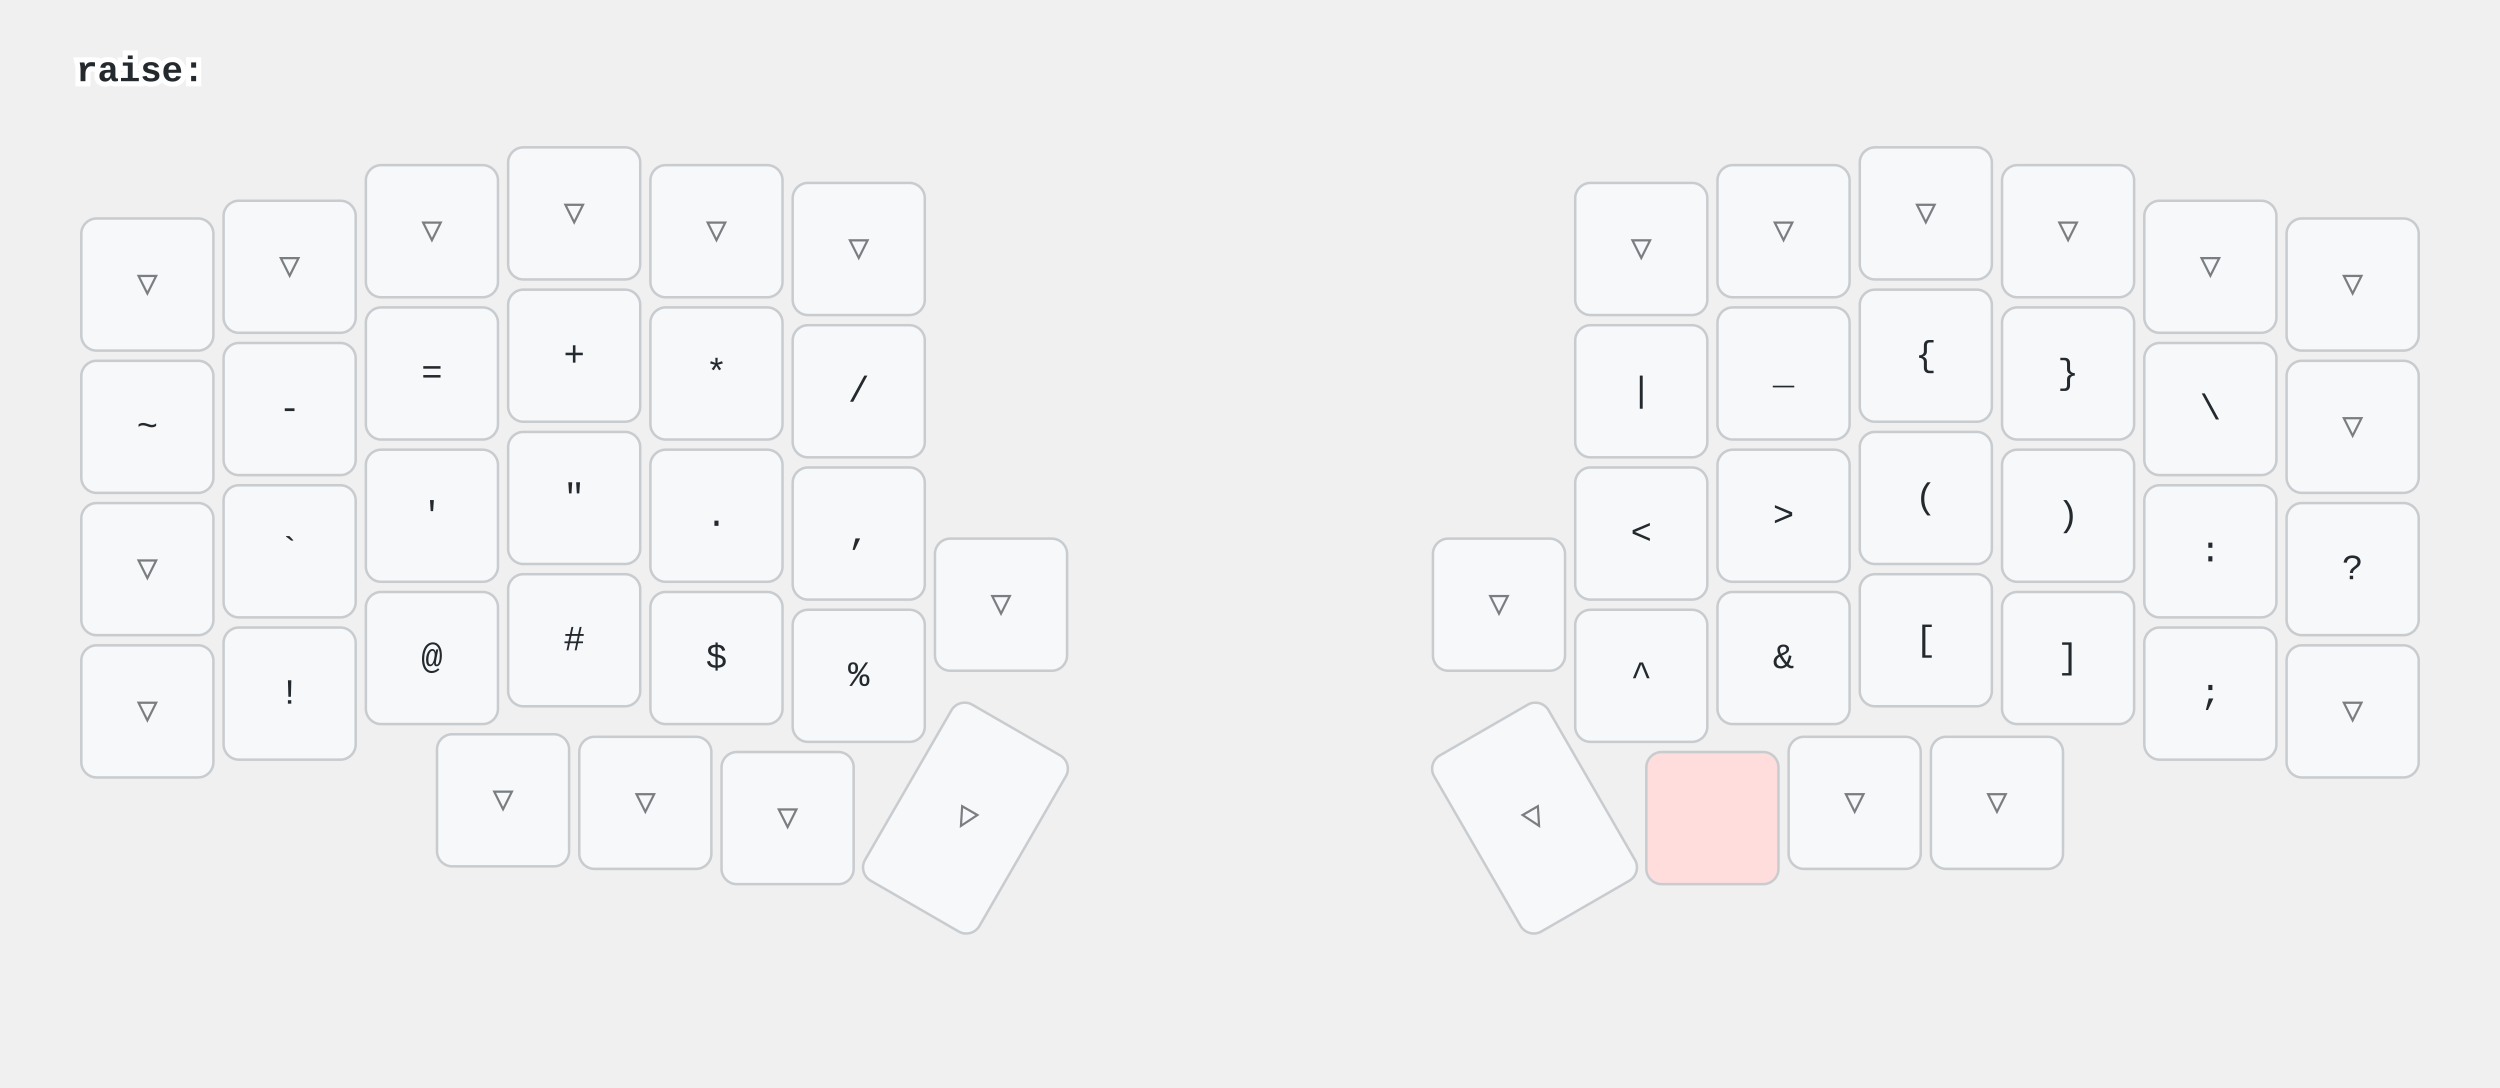
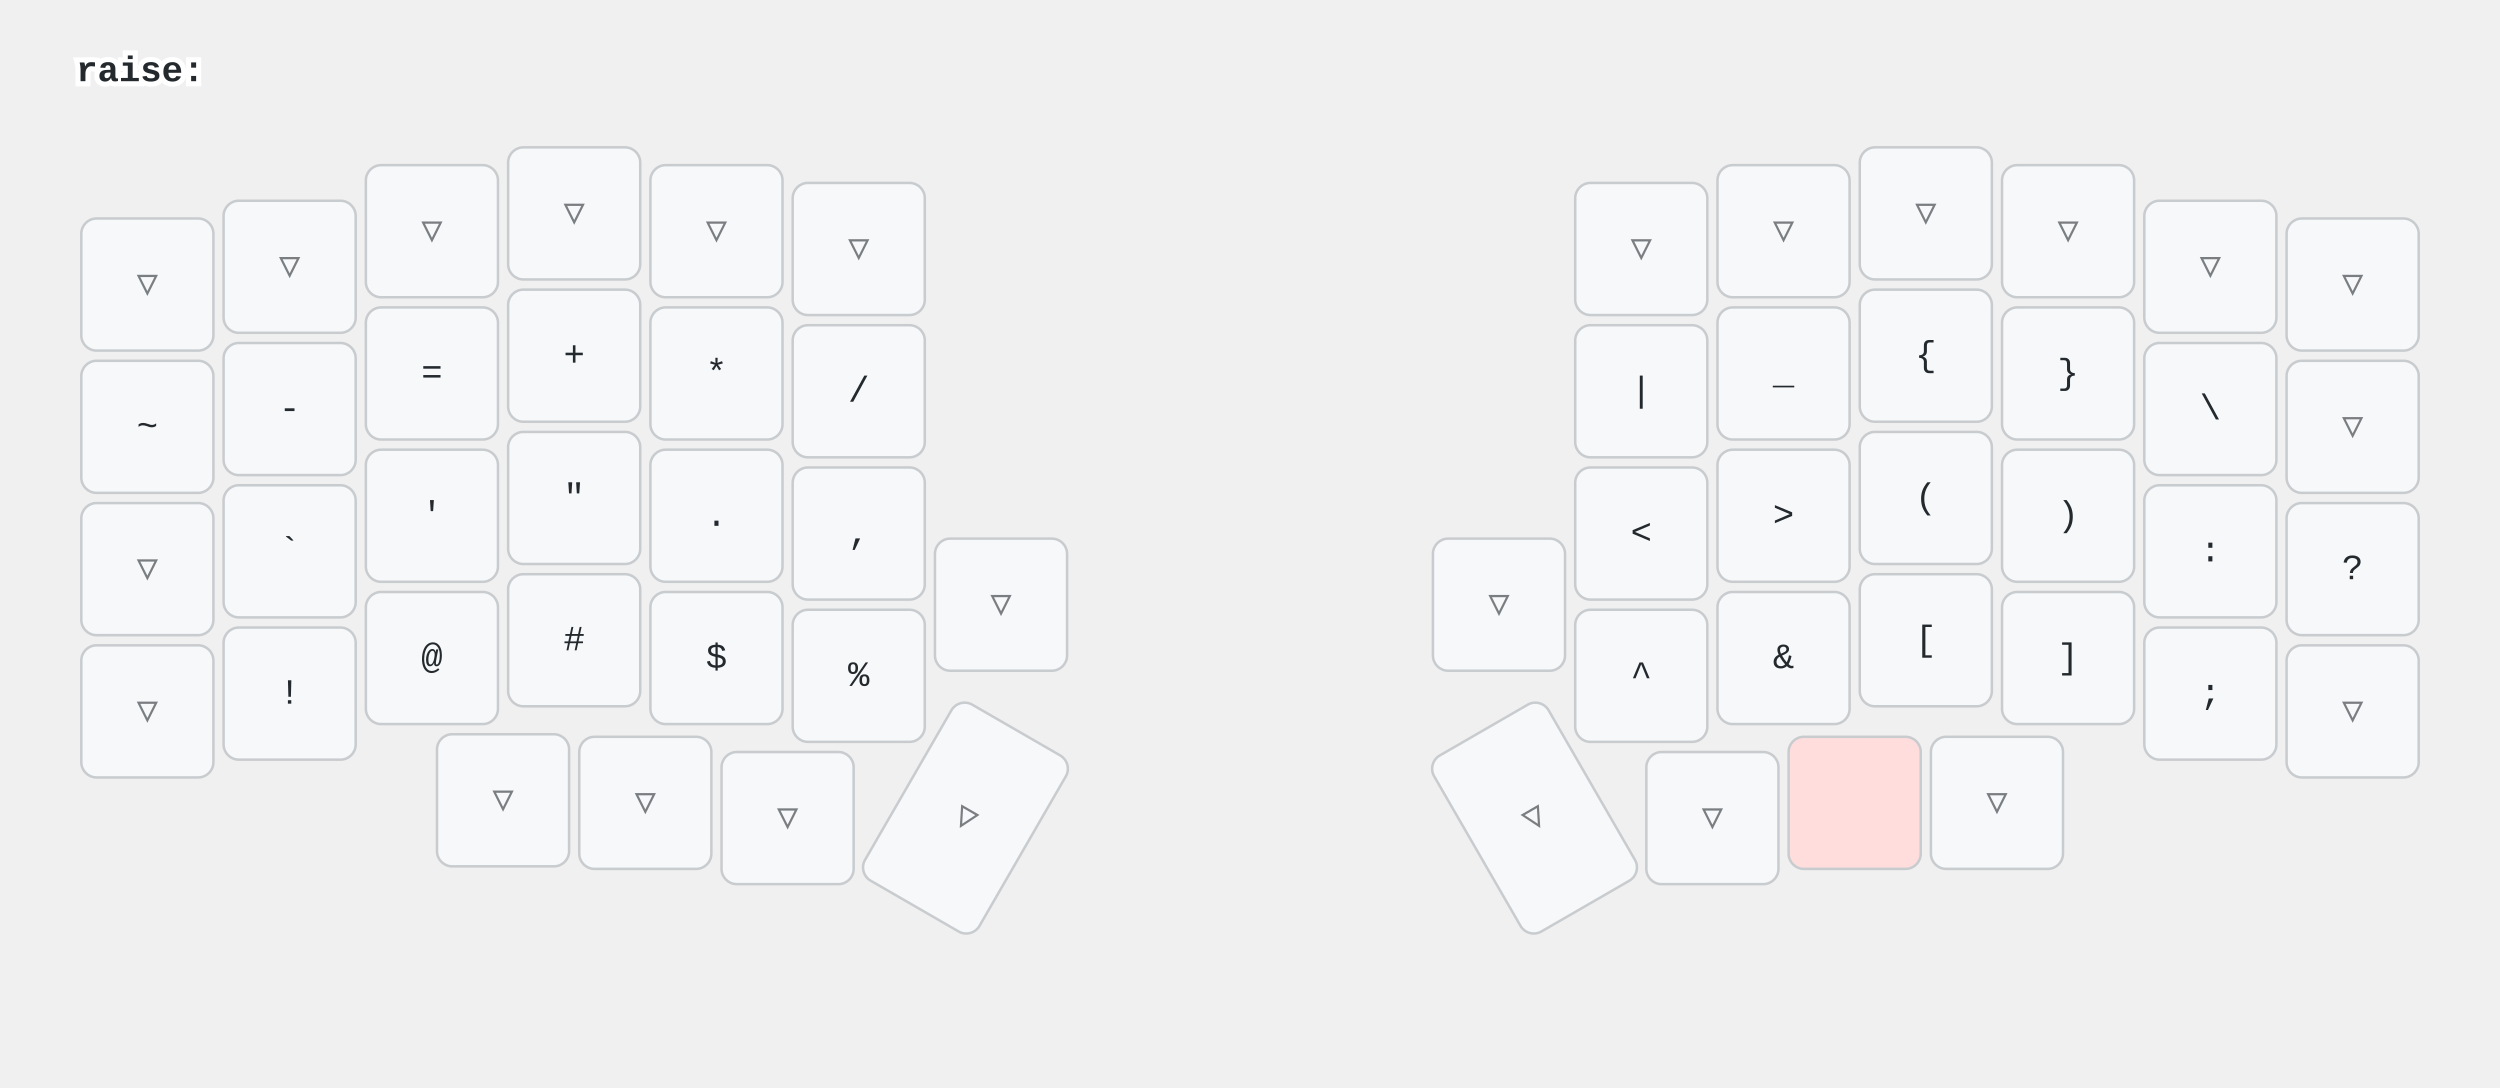
<svg xmlns="http://www.w3.org/2000/svg" width="984" height="428" viewBox="0 0 984 428" class="keymap">
  <style>/* inherit to force styles through use tags */
svg path {
    fill: inherit;
}

/* font and background color specifications */
svg.keymap {
    font-family: SFMono-Regular,Consolas,Liberation Mono,Menlo,monospace;
    font-size: 14px;
    font-kerning: normal;
    text-rendering: optimizeLegibility;
    fill: #24292e;
}

/* default key styling */
rect.key {
    fill: #f6f8fa;
}

rect.key, rect.combo {
    stroke: #c9cccf;
    stroke-width: 1;
}

/* default key side styling, only used is draw_key_sides is set */
rect.side {
    filter: brightness(90%);
}

/* color accent for combo boxes */
rect.combo, rect.combo-separate {
    fill: #cdf;
}

/* color accent for held keys */
rect.held, rect.combo.held {
    fill: #fdd;
}

/* color accent for ghost (optional) keys */
rect.ghost, rect.combo.ghost {
    stroke-dasharray: 4, 4;
    stroke-width: 2;
}

text {
    text-anchor: middle;
    dominant-baseline: middle;
}

/* styling for layer labels */
text.label {
    font-weight: bold;
    text-anchor: start;
    stroke: white;
    stroke-width: 4;
    paint-order: stroke;
}

/* styling for optional footer */
text.footer {
    text-anchor: end;
    dominant-baseline: auto;
    stroke: white;
    stroke-width: 4;
    paint-order: stroke;
}

/* styling for combo tap, and key hold/shifted label text */
text.combo, text.hold, text.shifted {
    font-size: 11px;
}

text.hold {
    text-anchor: middle;
    dominant-baseline: auto;
}

text.shifted {
    text-anchor: middle;
    dominant-baseline: hanging;
}

text.layer-activator {
    text-decoration: underline;
}

/* styling for hold/shifted label text in combo box */
text.combo.hold, text.combo.shifted {
    font-size: 8px;
}

/* lighter symbol for transparent keys */
text.trans {
    fill: #7b7e81;
}

/* styling for combo dendrons */
path.combo {
    stroke-width: 1;
    stroke: gray;
    fill: none;
}

/* Start Tabler Icons Cleanup */
/* cannot use height/width with glyphs */
.icon-tabler &gt; path {
    fill: inherit;
    stroke: inherit;
    stroke-width: 2;
}
/* hide tabler's default box */
.icon-tabler &gt; path[stroke="none"][fill="none"] {
    visibility: hidden;
}
/* End Tabler Icons Cleanup */
</style>
  <g transform="translate(30, 0)" class="layer-raise">
    <text x="0" y="28" class="label" id="raise">raise:</text>
    <g transform="translate(0, 56)">
      <g transform="translate(28, 56)" class="key trans keypos-0">
        <rect rx="6" ry="6" x="-26" y="-26" width="52" height="52" class="key trans" />
        <text x="0" y="0" class="key trans tap">▽</text>
      </g>
      <g transform="translate(84, 49)" class="key trans keypos-1">
        <rect rx="6" ry="6" x="-26" y="-26" width="52" height="52" class="key trans" />
        <text x="0" y="0" class="key trans tap">▽</text>
      </g>
      <g transform="translate(140, 35)" class="key trans keypos-2">
        <rect rx="6" ry="6" x="-26" y="-26" width="52" height="52" class="key trans" />
        <text x="0" y="0" class="key trans tap">▽</text>
      </g>
      <g transform="translate(196, 28)" class="key trans keypos-3">
        <rect rx="6" ry="6" x="-26" y="-26" width="52" height="52" class="key trans" />
        <text x="0" y="0" class="key trans tap">▽</text>
      </g>
      <g transform="translate(252, 35)" class="key trans keypos-4">
        <rect rx="6" ry="6" x="-26" y="-26" width="52" height="52" class="key trans" />
        <text x="0" y="0" class="key trans tap">▽</text>
      </g>
      <g transform="translate(308, 42)" class="key trans keypos-5">
        <rect rx="6" ry="6" x="-26" y="-26" width="52" height="52" class="key trans" />
        <text x="0" y="0" class="key trans tap">▽</text>
      </g>
      <g transform="translate(616, 42)" class="key trans keypos-6">
        <rect rx="6" ry="6" x="-26" y="-26" width="52" height="52" class="key trans" />
        <text x="0" y="0" class="key trans tap">▽</text>
      </g>
      <g transform="translate(672, 35)" class="key trans keypos-7">
        <rect rx="6" ry="6" x="-26" y="-26" width="52" height="52" class="key trans" />
        <text x="0" y="0" class="key trans tap">▽</text>
      </g>
      <g transform="translate(728, 28)" class="key trans keypos-8">
        <rect rx="6" ry="6" x="-26" y="-26" width="52" height="52" class="key trans" />
        <text x="0" y="0" class="key trans tap">▽</text>
      </g>
      <g transform="translate(784, 35)" class="key trans keypos-9">
        <rect rx="6" ry="6" x="-26" y="-26" width="52" height="52" class="key trans" />
        <text x="0" y="0" class="key trans tap">▽</text>
      </g>
      <g transform="translate(840, 49)" class="key trans keypos-10">
        <rect rx="6" ry="6" x="-26" y="-26" width="52" height="52" class="key trans" />
        <text x="0" y="0" class="key trans tap">▽</text>
      </g>
      <g transform="translate(896, 56)" class="key trans keypos-11">
        <rect rx="6" ry="6" x="-26" y="-26" width="52" height="52" class="key trans" />
        <text x="0" y="0" class="key trans tap">▽</text>
      </g>
      <g transform="translate(28, 112)" class="key keypos-12">
        <rect rx="6" ry="6" x="-26" y="-26" width="52" height="52" class="key" />
        <text x="0" y="0" class="key tap">~</text>
      </g>
      <g transform="translate(84, 105)" class="key keypos-13">
        <rect rx="6" ry="6" x="-26" y="-26" width="52" height="52" class="key" />
        <text x="0" y="0" class="key tap">-</text>
      </g>
      <g transform="translate(140, 91)" class="key keypos-14">
        <rect rx="6" ry="6" x="-26" y="-26" width="52" height="52" class="key" />
        <text x="0" y="0" class="key tap">=</text>
      </g>
      <g transform="translate(196, 84)" class="key keypos-15">
        <rect rx="6" ry="6" x="-26" y="-26" width="52" height="52" class="key" />
        <text x="0" y="0" class="key tap">+</text>
      </g>
      <g transform="translate(252, 91)" class="key keypos-16">
        <rect rx="6" ry="6" x="-26" y="-26" width="52" height="52" class="key" />
        <text x="0" y="0" class="key tap">*</text>
      </g>
      <g transform="translate(308, 98)" class="key keypos-17">
        <rect rx="6" ry="6" x="-26" y="-26" width="52" height="52" class="key" />
        <text x="0" y="0" class="key tap">/</text>
      </g>
      <g transform="translate(616, 98)" class="key keypos-18">
        <rect rx="6" ry="6" x="-26" y="-26" width="52" height="52" class="key" />
        <text x="0" y="0" class="key tap">|</text>
      </g>
      <g transform="translate(672, 91)" class="key keypos-19">
        <rect rx="6" ry="6" x="-26" y="-26" width="52" height="52" class="key" />
        <text x="0" y="0" class="key tap">_</text>
      </g>
      <g transform="translate(728, 84)" class="key keypos-20">
        <rect rx="6" ry="6" x="-26" y="-26" width="52" height="52" class="key" />
        <text x="0" y="0" class="key tap">{</text>
      </g>
      <g transform="translate(784, 91)" class="key keypos-21">
        <rect rx="6" ry="6" x="-26" y="-26" width="52" height="52" class="key" />
        <text x="0" y="0" class="key tap">}</text>
      </g>
      <g transform="translate(840, 105)" class="key keypos-22">
        <rect rx="6" ry="6" x="-26" y="-26" width="52" height="52" class="key" />
        <text x="0" y="0" class="key tap">\</text>
      </g>
      <g transform="translate(896, 112)" class="key trans keypos-23">
        <rect rx="6" ry="6" x="-26" y="-26" width="52" height="52" class="key trans" />
        <text x="0" y="0" class="key trans tap">▽</text>
      </g>
      <g transform="translate(28, 168)" class="key trans keypos-24">
        <rect rx="6" ry="6" x="-26" y="-26" width="52" height="52" class="key trans" />
        <text x="0" y="0" class="key trans tap">▽</text>
      </g>
      <g transform="translate(84, 161)" class="key keypos-25">
        <rect rx="6" ry="6" x="-26" y="-26" width="52" height="52" class="key" />
        <text x="0" y="0" class="key tap">`</text>
      </g>
      <g transform="translate(140, 147)" class="key keypos-26">
        <rect rx="6" ry="6" x="-26" y="-26" width="52" height="52" class="key" />
        <text x="0" y="0" class="key tap">'</text>
      </g>
      <g transform="translate(196, 140)" class="key keypos-27">
        <rect rx="6" ry="6" x="-26" y="-26" width="52" height="52" class="key" />
        <text x="0" y="0" class="key tap">"</text>
      </g>
      <g transform="translate(252, 147)" class="key keypos-28">
        <rect rx="6" ry="6" x="-26" y="-26" width="52" height="52" class="key" />
        <text x="0" y="0" class="key tap">.</text>
      </g>
      <g transform="translate(308, 154)" class="key keypos-29">
        <rect rx="6" ry="6" x="-26" y="-26" width="52" height="52" class="key" />
        <text x="0" y="0" class="key tap">,</text>
      </g>
      <g transform="translate(616, 154)" class="key keypos-30">
        <rect rx="6" ry="6" x="-26" y="-26" width="52" height="52" class="key" />
        <text x="0" y="0" class="key tap">&lt;</text>
      </g>
      <g transform="translate(672, 147)" class="key keypos-31">
        <rect rx="6" ry="6" x="-26" y="-26" width="52" height="52" class="key" />
        <text x="0" y="0" class="key tap">&gt;</text>
      </g>
      <g transform="translate(728, 140)" class="key keypos-32">
        <rect rx="6" ry="6" x="-26" y="-26" width="52" height="52" class="key" />
        <text x="0" y="0" class="key tap">(</text>
      </g>
      <g transform="translate(784, 147)" class="key keypos-33">
        <rect rx="6" ry="6" x="-26" y="-26" width="52" height="52" class="key" />
        <text x="0" y="0" class="key tap">)</text>
      </g>
      <g transform="translate(840, 161)" class="key keypos-34">
        <rect rx="6" ry="6" x="-26" y="-26" width="52" height="52" class="key" />
        <text x="0" y="0" class="key tap">:</text>
      </g>
      <g transform="translate(896, 168)" class="key keypos-35">
        <rect rx="6" ry="6" x="-26" y="-26" width="52" height="52" class="key" />
        <text x="0" y="0" class="key tap">?</text>
      </g>
      <g transform="translate(28, 224)" class="key trans keypos-36">
        <rect rx="6" ry="6" x="-26" y="-26" width="52" height="52" class="key trans" />
        <text x="0" y="0" class="key trans tap">▽</text>
      </g>
      <g transform="translate(84, 217)" class="key keypos-37">
        <rect rx="6" ry="6" x="-26" y="-26" width="52" height="52" class="key" />
        <text x="0" y="0" class="key tap">!</text>
      </g>
      <g transform="translate(140, 203)" class="key keypos-38">
        <rect rx="6" ry="6" x="-26" y="-26" width="52" height="52" class="key" />
        <text x="0" y="0" class="key tap">@</text>
      </g>
      <g transform="translate(196, 196)" class="key keypos-39">
        <rect rx="6" ry="6" x="-26" y="-26" width="52" height="52" class="key" />
        <text x="0" y="0" class="key tap">#</text>
      </g>
      <g transform="translate(252, 203)" class="key keypos-40">
        <rect rx="6" ry="6" x="-26" y="-26" width="52" height="52" class="key" />
        <text x="0" y="0" class="key tap">$</text>
      </g>
      <g transform="translate(308, 210)" class="key keypos-41">
        <rect rx="6" ry="6" x="-26" y="-26" width="52" height="52" class="key" />
        <text x="0" y="0" class="key tap">%</text>
      </g>
      <g transform="translate(364, 182)" class="key trans keypos-42">
        <rect rx="6" ry="6" x="-26" y="-26" width="52" height="52" class="key trans" />
        <text x="0" y="0" class="key trans tap">▽</text>
      </g>
      <g transform="translate(560, 182)" class="key trans keypos-43">
        <rect rx="6" ry="6" x="-26" y="-26" width="52" height="52" class="key trans" />
        <text x="0" y="0" class="key trans tap">▽</text>
      </g>
      <g transform="translate(616, 210)" class="key keypos-44">
        <rect rx="6" ry="6" x="-26" y="-26" width="52" height="52" class="key" />
        <text x="0" y="0" class="key tap">^</text>
      </g>
      <g transform="translate(672, 203)" class="key keypos-45">
        <rect rx="6" ry="6" x="-26" y="-26" width="52" height="52" class="key" />
        <text x="0" y="0" class="key tap">&amp;</text>
      </g>
      <g transform="translate(728, 196)" class="key keypos-46">
        <rect rx="6" ry="6" x="-26" y="-26" width="52" height="52" class="key" />
        <text x="0" y="0" class="key tap">[</text>
      </g>
      <g transform="translate(784, 203)" class="key keypos-47">
        <rect rx="6" ry="6" x="-26" y="-26" width="52" height="52" class="key" />
        <text x="0" y="0" class="key tap">]</text>
      </g>
      <g transform="translate(840, 217)" class="key keypos-48">
        <rect rx="6" ry="6" x="-26" y="-26" width="52" height="52" class="key" />
        <text x="0" y="0" class="key tap">;</text>
      </g>
      <g transform="translate(896, 224)" class="key trans keypos-49">
        <rect rx="6" ry="6" x="-26" y="-26" width="52" height="52" class="key trans" />
        <text x="0" y="0" class="key trans tap">▽</text>
      </g>
      <g transform="translate(168, 259)" class="key trans keypos-50">
        <rect rx="6" ry="6" x="-26" y="-26" width="52" height="52" class="key trans" />
        <text x="0" y="0" class="key trans tap">▽</text>
      </g>
      <g transform="translate(224, 260)" class="key trans keypos-51">
        <rect rx="6" ry="6" x="-26" y="-26" width="52" height="52" class="key trans" />
        <text x="0" y="0" class="key trans tap">▽</text>
      </g>
      <g transform="translate(280, 266)" class="key trans keypos-52">
        <rect rx="6" ry="6" x="-26" y="-26" width="52" height="52" class="key trans" />
        <text x="0" y="0" class="key trans tap">▽</text>
      </g>
      <g transform="translate(350, 266) rotate(30.0)" class="key trans keypos-53">
        <rect rx="6" ry="6" x="-26" y="-40" width="52" height="80" class="key trans" />
        <text x="0" y="0" class="key trans tap">▽</text>
      </g>
      <g transform="translate(574, 266) rotate(-30.0)" class="key trans keypos-54">
        <rect rx="6" ry="6" x="-26" y="-40" width="52" height="80" class="key trans" />
        <text x="0" y="0" class="key trans tap">▽</text>
      </g>
-       <g transform="translate(644, 266)" class="key held keypos-55">
+       <g transform="translate(644, 266)" class="key trans keypos-55">
+         <rect rx="6" ry="6" x="-26" y="-26" width="52" height="52" class="key trans" />
+         <text x="0" y="0" class="key trans tap">▽</text>
+       </g>
+       <g transform="translate(700, 260)" class="key held keypos-56">
        <rect rx="6" ry="6" x="-26" y="-26" width="52" height="52" class="key held" />
-       </g>
-       <g transform="translate(700, 260)" class="key trans keypos-56">
-         <rect rx="6" ry="6" x="-26" y="-26" width="52" height="52" class="key trans" />
-         <text x="0" y="0" class="key trans tap">▽</text>
      </g>
      <g transform="translate(756, 260)" class="key trans keypos-57">
        <rect rx="6" ry="6" x="-26" y="-26" width="52" height="52" class="key trans" />
        <text x="0" y="0" class="key trans tap">▽</text>
      </g>
    </g>
  </g>
</svg>
